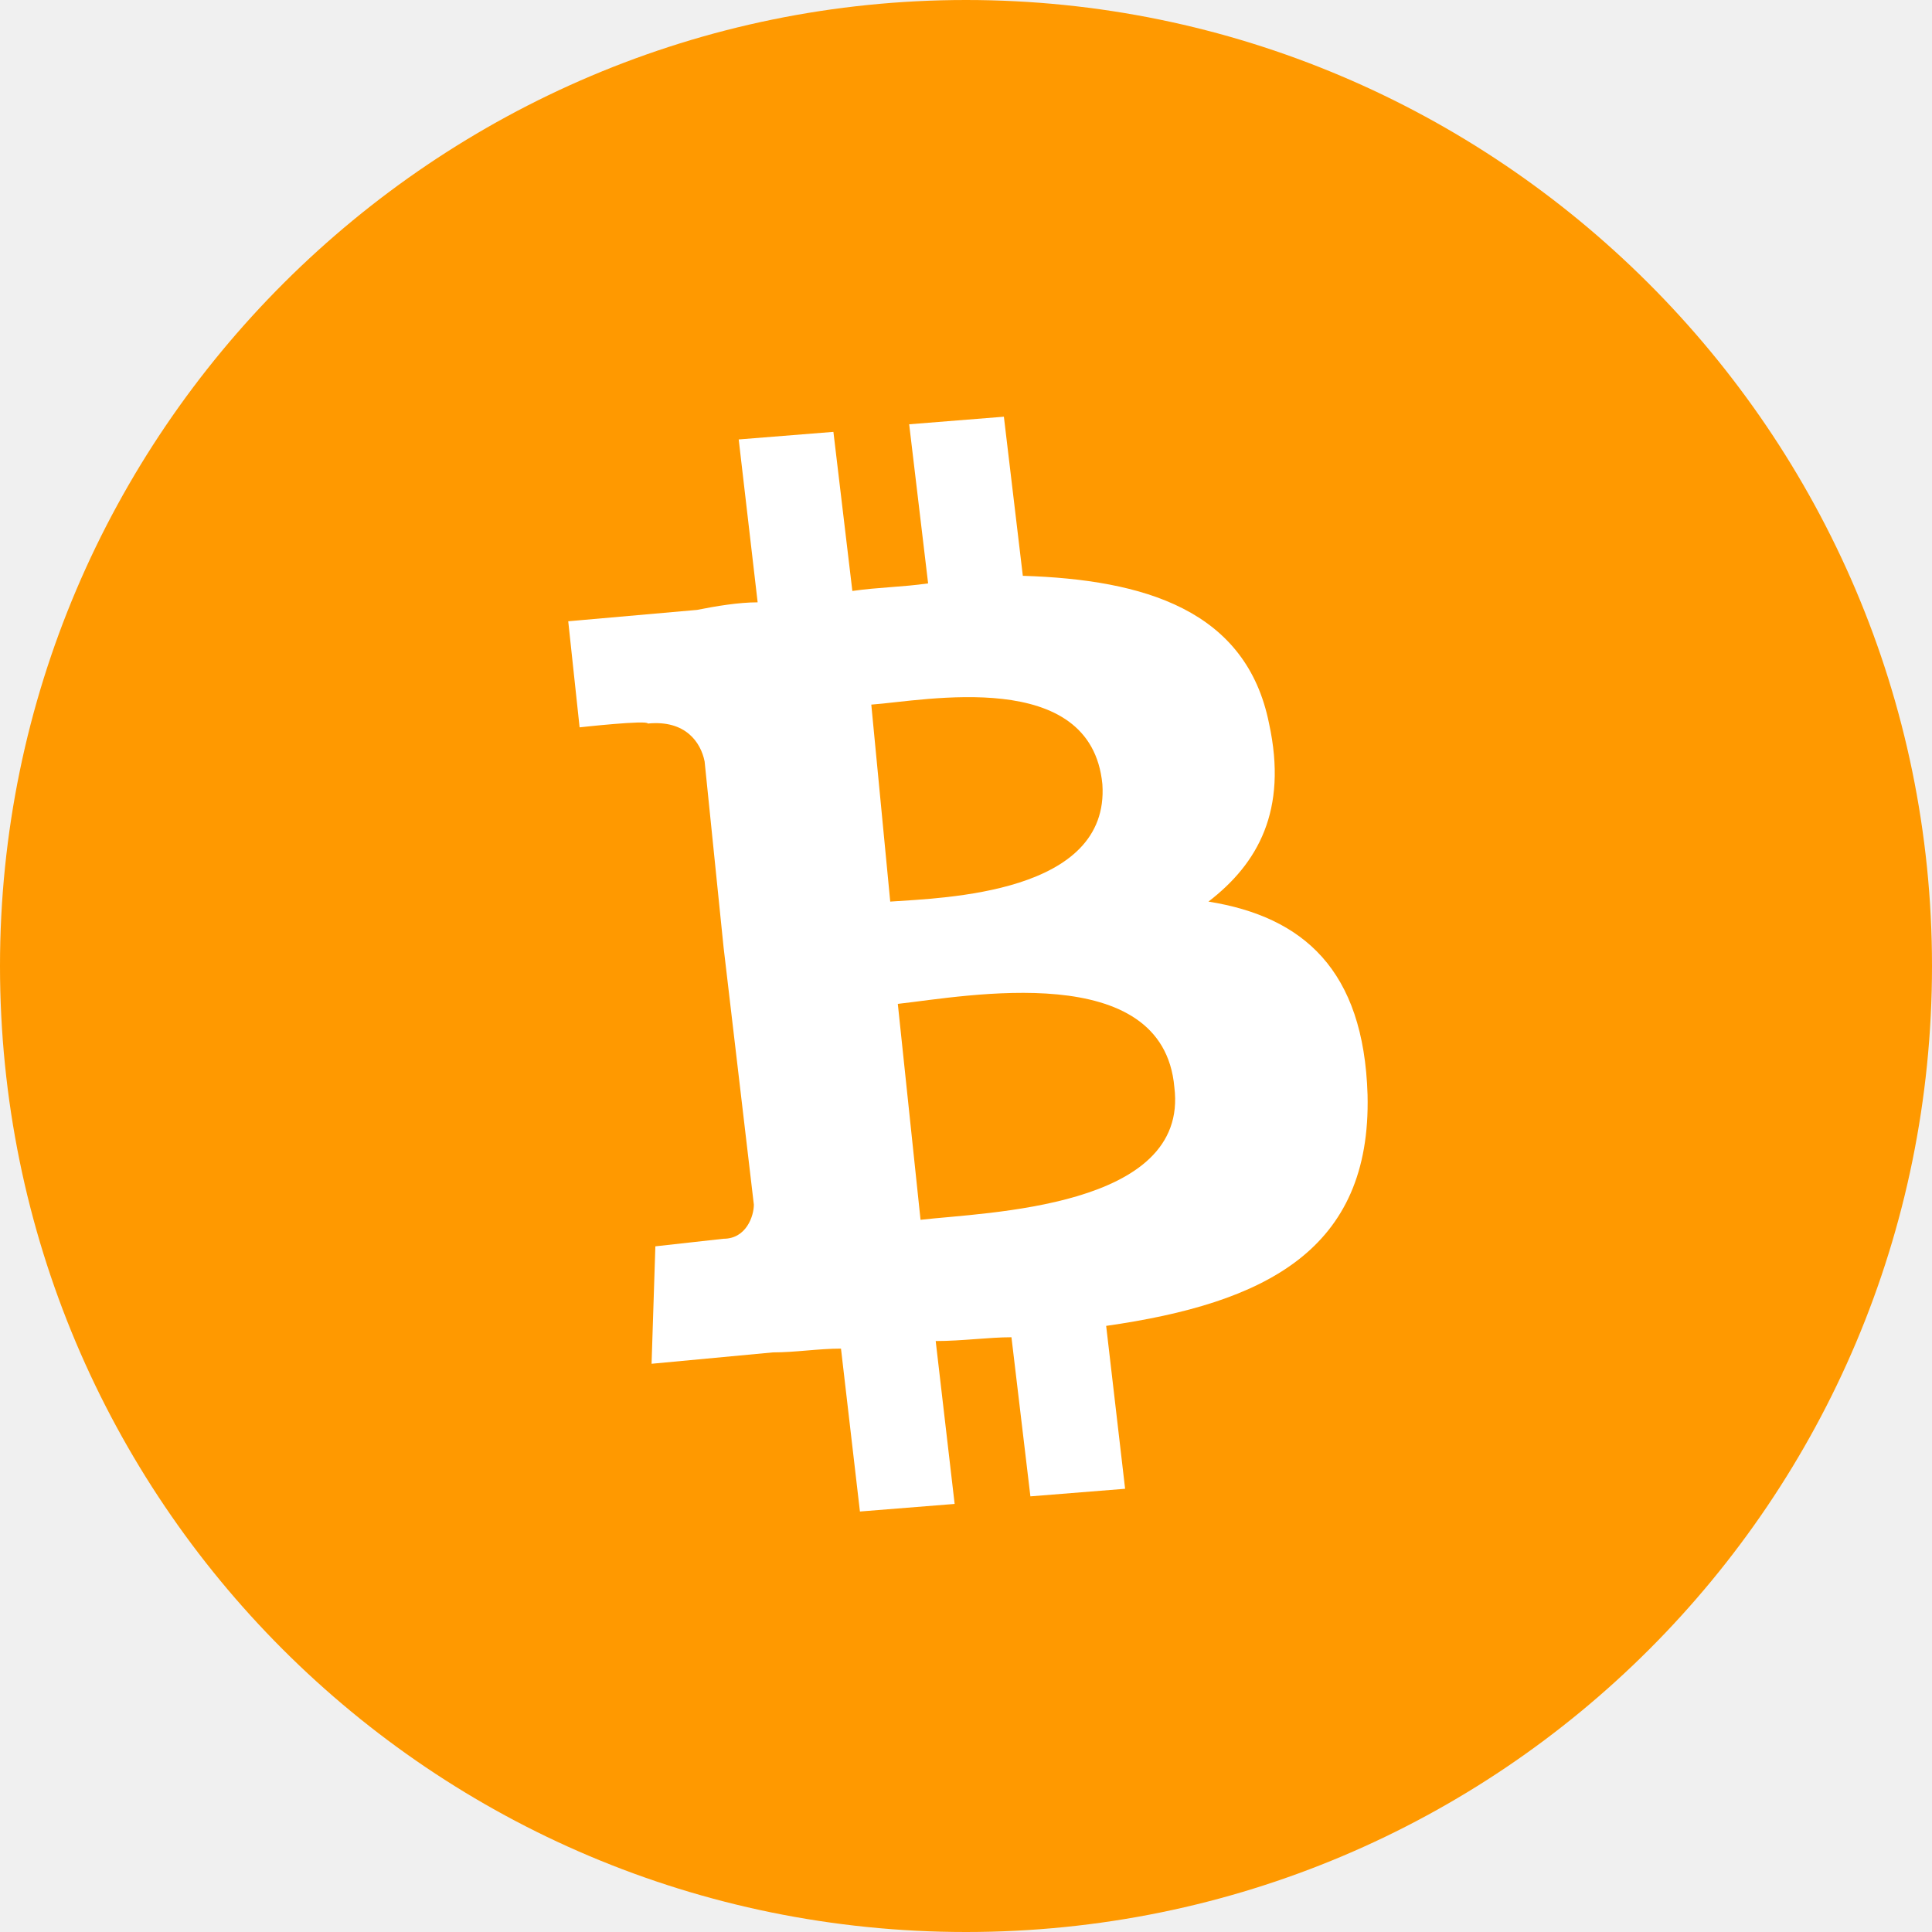
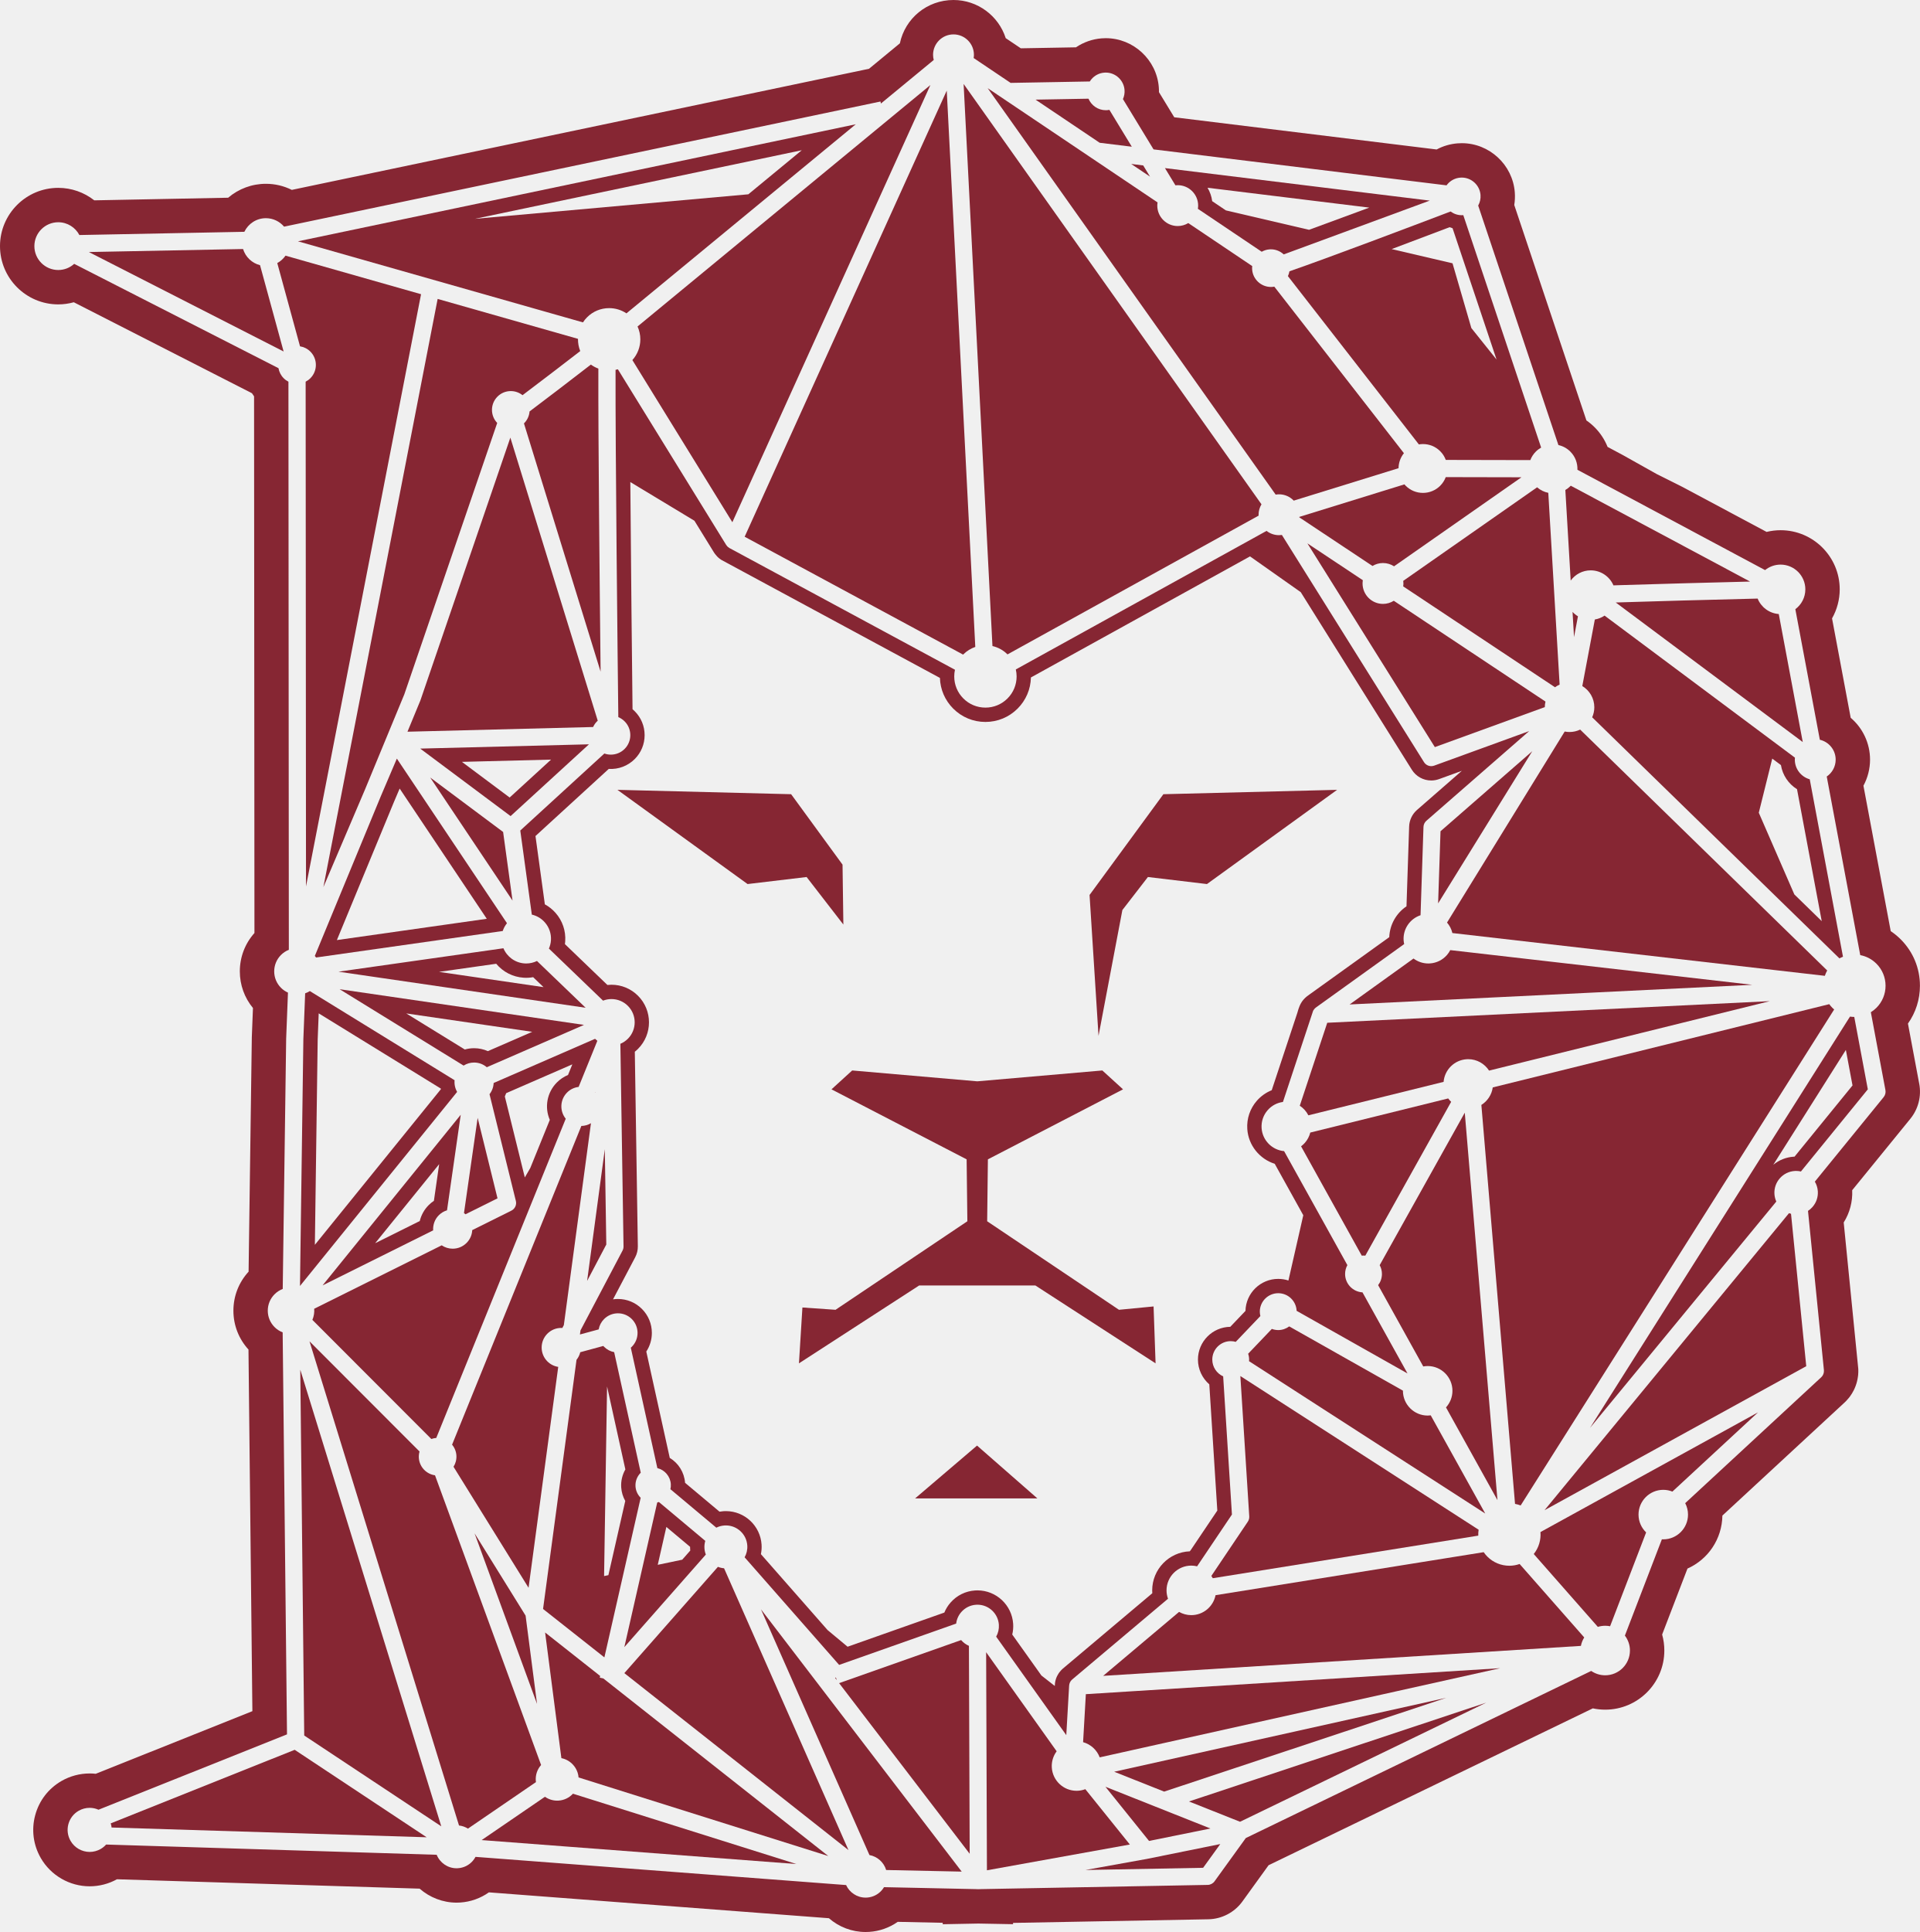
- <svg xmlns="http://www.w3.org/2000/svg" width="51px" height="51px" viewBox="0 0 51 51" version="1.1">
-   <defs />
-   <g id="Page-1" stroke="none" stroke-width="1" fill="none" fill-rule="evenodd">
-     <g id="icon-ducatuscoin" fill-rule="nonzero">
-       <path d="M25.5,51 C39.6,51 51,39.6 51,25.5 C51,11.4 39.5,0 25.5,0 C11.5,0 0,11.4 0,25.5 C0,39.6 11.4,51 25.5,51 Z" id="coin" fill="#FF9900" />
-       <path d="M33.5,19.1 C32.9,16.1 30.2,15.3 27,15.2 L26.5,11 L24,11.2 L24.5,15.4 C23.8,15.5 23.2,15.5 22.5,15.6 L22,11.4 L19.5,11.6 L20,15.9 C19.5,15.9 18.9,16 18.4,16.1 L18.4,16.1 L15,16.4 L15.3,19.2 C15.3,19.2 17.1,19 17.1,19.1 C18.1,19 18.5,19.6 18.6,20.1 L19.1,25 L19.4,25 L19.1,25 L19.9,31.8 C19.9,32.1 19.7,32.7 19.1,32.7 L17.3,32.9 L17.2,36 L20.4,35.7 C21,35.7 21.6,35.6 22.2,35.6 L22.7,39.9 L25.2,39.7 L24.7,35.4 C25.4,35.4 26.1,35.3 26.7,35.3 L27.2,39.5 L29.7,39.3 L29.2,35 C33.4,34.4 36.2,33 36.1,28.9 C36,25.6 34.4,24.2 31.9,23.8 C33.2,22.8 34,21.4 33.5,19.1 L33.5,19.1 Z M31,28.7 C31.4,31.9 26,32 24.3,32.2 L23.7,26.5 C25.5,26.3 30.7,25.3 31,28.7 L31,28.7 Z M23.5,23.8 L23,18.6 C24.4,18.5 28.8,17.6 29.1,20.7 C29.3,23.6 24.9,23.7 23.5,23.8 Z" id="BitPay-Ducatuscoin_Symbol" fill="#FFFFFF" />
-     </g>
+ <svg xmlns="http://www.w3.org/2000/svg" viewBox="0 0 945.943 951.66" height="268.58mm" width="266.966mm" xml:space="preserve" version="1.1" id="svg2">
+   <defs id="defs6">
+     <clipPath id="clipPath16" clipPathUnits="userSpaceOnUse">
+       <path id="path18" d="M 0,2500 H 4168.055 V 0 H 0 Z" />
+     </clipPath>
+   </defs>
+   <g transform="matrix(1.25,0,0,-1.25,-278.1573,984.2884)" id="g10">
+     <path d="m 786.449,229.694 c -0.396,-0.049 -0.796,-0.083 -1.206,-0.083 -5.38,0 -9.758,4.378 -9.758,9.759 0,0.022 0,0.043 0,0.065 l -44.821,25.313 c -1.212,-0.906 -2.709,-1.45 -4.335,-1.45 -0.884,0 -1.728,0.167 -2.512,0.458 l -9.338,-9.78 c 0.244,-0.724 0.381,-1.497 0.381,-2.303 0,-0.214 -0.014,-0.424 -0.032,-0.633 l 93.097,-60.035 -21.48,38.689 z" style="fill:#862633;fill-opacity:1;fill-rule:nonzero;stroke:none" id="path50" />
+     <path d="m 409.571,183.21 24.625,-67.23 -4.506,34.794 z" style="fill:#862633;fill-opacity:1;fill-rule:nonzero;stroke:none" id="path54" />
+     <path d="m 699.972,166.415 c 0.209,-0.289 0.404,-0.588 0.581,-0.899 l 104.629,16.78 c -0.026,0.778 0.02,1.556 0.14,2.327 l -93.915,60.564 3.508,-55.295 c 0.047,-0.742 -0.155,-1.489 -0.569,-2.105 z" style="fill:#862633;fill-opacity:1;fill-rule:nonzero;stroke:none" id="path58" />
+     <path d="m 799.861,348.961 -33.538,-60.084 c 0.565,-1.033 0.888,-2.217 0.888,-3.475 0,-1.655 -0.563,-3.178 -1.499,-4.401 l 17.788,-32.039 c 0.567,0.103 1.148,0.166 1.743,0.166 5.381,0 9.759,-4.378 9.759,-9.759 0,-2.52 -0.969,-4.812 -2.542,-6.545 l 20.286,-36.54 z" style="fill:#862633;fill-opacity:1;fill-rule:nonzero;stroke:none" id="path62" />
+     <path d="m 831.408,508.788 c 0,0.75 0.101,1.478 0.266,2.18 l -59.787,39.719 c -1.237,-0.775 -2.694,-1.231 -4.259,-1.231 -4.441,0 -8.053,3.613 -8.053,8.054 0,0.437 0.044,0.863 0.111,1.282 l -21.851,14.517 50.231,-80.283 z" style="fill:#862633;fill-opacity:1;fill-rule:nonzero;stroke:none" id="path66" />
+     <path d="m 467.373,201.318 c 0.124,-1.896 0.675,-3.725 1.598,-5.36 l -6.65,-29.238 -1.697,-0.356 1.173,74.715 7.214,-32.695 c -1.217,-2.126 -1.8,-4.579 -1.638,-7.066 m -2.776,53.277 c -1.498,0.29 -2.876,1.017 -3.979,2.12 -0.105,0.104 -0.199,0.217 -0.297,0.327 l -9.089,-2.472 c -0.267,-1.087 -0.761,-2.103 -1.471,-2.984 l -13.191,-98.188 24.171,-19.079 14.305,62.892 c -1.162,1.16 -1.925,2.723 -2.039,4.472 -0.136,2.098 0.679,4.039 2.069,5.412 z" style="fill:#862633;fill-opacity:1;fill-rule:nonzero;stroke:none" id="path70" />
+     <path d="m 474.91,653.715 c 0,-3.051 -1.116,-5.923 -3.134,-8.178 l 39.404,-63.894 56.593,124.905 21.467,47.378 -115.427,-95.15 c 0.711,-1.571 1.097,-3.285 1.097,-5.061" style="fill:#862633;fill-opacity:1;fill-rule:nonzero;stroke:none" id="path74" />
+     <path d="m 767.627,565.563 c 1.607,0 3.102,-0.478 4.36,-1.292 l 50.214,35.084 -29.835,0.063 c -0.467,-1.24 -1.191,-2.405 -2.187,-3.401 -1.818,-1.818 -4.235,-2.819 -6.805,-2.819 -2.571,0 -4.988,1.001 -6.806,2.819 -0.174,0.174 -0.333,0.359 -0.491,0.543 l -41.427,-12.816 c -0.01,-0.057 -0.019,-0.112 -0.025,-0.168 l 28.859,-19.173 c 1.213,0.731 2.627,1.16 4.143,1.16" style="fill:#862633;fill-opacity:1;fill-rule:nonzero;stroke:none" id="path78" />
+     <path d="m 460.91,334.571 -6.973,-51.9 7.558,14.344 z" style="fill:#862633;fill-opacity:1;fill-rule:nonzero;stroke:none" id="path82" />
+     <path d="m 451.662,343.732 -50.953,-125.597 c 0.266,-0.32 0.516,-0.654 0.727,-1.021 0.991,-1.715 1.254,-3.713 0.741,-5.627 -0.197,-0.737 -0.503,-1.425 -0.899,-2.052 l 29.578,-47.688 11.694,87.046 c -1.612,0.247 -3.101,0.988 -4.277,2.164 -3.012,3.012 -3.012,7.913 0,10.926 1.459,1.459 3.4,2.263 5.463,2.263 0.145,0 0.287,-0.014 0.43,-0.021 l 0.596,1.131 10.688,79.558 c -1.138,-0.679 -2.433,-1.055 -3.788,-1.082" style="fill:#862633;fill-opacity:1;fill-rule:nonzero;stroke:none" id="path86" />
+     <path d="m 940.557,424.447 -10.799,10.528 -14.011,32.19 5.303,21.326 3.426,-2.556 c 0.634,-3.943 2.979,-7.416 6.339,-9.497 z m -10.606,63.638 c 0,0.263 0.015,0.523 0.04,0.78 l -75.029,55.98 c -1.132,-0.769 -2.435,-1.296 -3.836,-1.535 l -4.942,-26.227 c 2.833,-1.71 4.738,-4.809 4.738,-8.352 0,-1.409 -0.307,-2.746 -0.847,-3.957 l 97.449,-95.004 c 0.454,0.25 0.923,0.467 1.405,0.656 l -13.101,69.913 c -3.386,0.953 -5.877,4.06 -5.877,7.746" style="fill:#862633;fill-opacity:1;fill-rule:nonzero;stroke:none" id="path90" />
+     <path d="m 491.422,172.814 -9.647,-2.02 3.394,14.925 9.351,-7.833 c -10e-4,-0.315 0.01,-0.63 0.029,-0.945 0.012,-0.175 0.026,-0.351 0.045,-0.525 z m -9.192,22.732 c -0.216,-0.074 -0.435,-0.137 -0.659,-0.19 l -12.963,-56.992 32.119,36.474 c -0.297,0.774 -0.488,1.602 -0.544,2.469 -0.065,1.003 0.054,1.988 0.328,2.924 z" style="fill:#862633;fill-opacity:1;fill-rule:nonzero;stroke:none" id="path94" />
+     <path d="m 759.948,292.665 c 0.24,0 0.477,-0.013 0.711,-0.036 l 17.509,31.369 16.324,29.245 c -0.427,0.409 -0.818,0.855 -1.166,1.335 l -54.359,-13.446 c -0.373,-1.479 -1.088,-2.86 -2.123,-4.039 -0.457,-0.52 -0.962,-0.981 -1.504,-1.386 l 23.916,-43.077 c 0.228,0.022 0.459,0.035 0.692,0.035" style="fill:#862633;fill-opacity:1;fill-rule:nonzero;stroke:none" id="path98" />
+     <path d="m 775.608,558.536 c 0.043,-0.337 0.073,-0.678 0.073,-1.026 0,-0.391 -0.037,-0.773 -0.092,-1.149 l 59.839,-39.753 c 0.563,0.412 1.169,0.768 1.814,1.053 l -4.463,75.565 c -1.63,0.323 -3.139,1.071 -4.409,2.176 z" style="fill:#862633;fill-opacity:1;fill-rule:nonzero;stroke:none" id="path102" />
+     <path d="m 794.979,419.752 146.797,-16.856 c 0.245,0.73 0.555,1.434 0.933,2.106 l -68.473,66.755 -28.894,28.169 c -1.268,-0.605 -2.682,-0.953 -4.178,-0.953 -0.656,0 -1.296,0.067 -1.916,0.191 l -46.382,-75.274 c 1.011,-1.169 1.746,-2.58 2.113,-4.138" style="fill:#862633;fill-opacity:1;fill-rule:nonzero;stroke:none" id="path106" />
+     <path d="m 844.469,544.568 c -0.791,0.478 -1.508,1.062 -2.132,1.736 l 0.587,-9.936 z" style="fill:#862633;fill-opacity:1;fill-rule:nonzero;stroke:none" id="path110" />
+     <path d="m 736.074,355.46 -1.245,-3.758 c 1.432,-0.935 2.603,-2.239 3.384,-3.777 l 53.303,13.185 c 0.398,4.729 4.203,8.6 9.079,8.916 0.214,0.015 0.428,0.021 0.64,0.021 3.422,0 6.458,-1.793 8.201,-4.504 l 60.056,14.855 50.596,12.515 -174.431,-8.516 z" style="fill:#862633;fill-opacity:1;fill-rule:nonzero;stroke:none" id="path114" />
+     <path d="m 918.823,540.429 v 0 l -0.042,0.222 z m 14.254,-45.414 -9.453,50.449 c -3.784,0.278 -6.971,2.717 -8.33,6.091 -18.079,-0.446 -42.62,-1.087 -55.929,-1.542 z" style="fill:#862633;fill-opacity:1;fill-rule:nonzero;stroke:none" id="path118" />
+     <path d="m 819.67,194.81 c 0.76,-0.138 1.5,-0.349 2.214,-0.625 l 123.571,195.453 c -0.246,0.21 -0.491,0.423 -0.722,0.655 -0.45,0.449 -0.847,0.934 -1.216,1.436 l -132.627,-32.807 c -0.407,-2.884 -2.089,-5.398 -4.488,-6.904 l 9.425,-111.679 z" style="fill:#862633;fill-opacity:1;fill-rule:nonzero;stroke:none" id="path122" />
+     <path d="m 849.49,562.678 c 4.018,0 7.474,-2.442 8.969,-5.918 0.883,0.029 1.827,0.06 2.858,0.094 6.277,0.207 15.042,0.462 26.051,0.758 9.001,0.242 17.992,0.471 24.947,0.645 l -70.681,37.779 c -0.055,-0.057 -0.102,-0.119 -0.159,-0.176 -0.597,-0.598 -1.264,-1.097 -1.975,-1.511 l 2.108,-35.699 c 1.777,2.436 4.643,4.028 7.882,4.028" style="fill:#862633;fill-opacity:1;fill-rule:nonzero;stroke:none" id="path126" />
+     <path d="m 793.873,697.898 c 0.386,-0.154 0.779,-0.29 1.177,-0.406 l 17.336,-51.745 -9.931,12.406 -7.422,25.524 -23.992,5.599 c 8.747,3.283 16.985,6.401 22.832,8.622 m -63.719,-19.284 51.614,-66.311 c 0.526,0.088 1.062,0.143 1.606,0.143 2.571,0 4.987,-1.001 6.805,-2.819 1.005,-1.005 1.732,-2.182 2.199,-3.434 l 33.317,-0.07 c 0.468,1.22 1.187,2.366 2.169,3.348 0.632,0.632 1.34,1.158 2.098,1.585 l -30.685,91.591 c 0,0 -0.01,-0.001 -0.012,0 -0.197,-0.016 -0.393,-0.023 -0.588,-0.023 -1.636,0 -3.161,0.548 -4.399,1.469 -15.449,-5.873 -48.665,-18.437 -63.527,-23.574 -0.114,-0.667 -0.315,-1.306 -0.597,-1.903" style="fill:#862633;fill-opacity:1;fill-rule:nonzero;stroke:none" id="path130" />
+     <path d="m 619.615,529.573 c 0.01,0 0.01,-0.01 0.013,-0.014 l 98.979,54.683 c -0.01,0.117 -0.018,0.231 -0.018,0.348 0,1.504 0.422,2.908 1.143,4.114 l -117.4,165.647 11.367,-221.504 c 2.222,-0.511 4.265,-1.623 5.916,-3.274" style="fill:#862633;fill-opacity:1;fill-rule:nonzero;stroke:none" id="path134" />
+     <path d="m 602.135,529.469 c 0.033,0.033 0.061,0.07 0.094,0.104 1.346,1.346 2.955,2.329 4.705,2.928 l -11.251,219.227 -79.655,-175.801 z" style="fill:#862633;fill-opacity:1;fill-rule:nonzero;stroke:none" id="path138" />
+     <path d="m 790.3,459.865 -0.945,-28.423 37.108,59.969 z" style="fill:#862633;fill-opacity:1;fill-rule:nonzero;stroke:none" id="path142" />
+     <path d="m 726.643,592.643 c 2.282,0 4.341,-0.958 5.808,-2.489 l 41.309,12.781 c 0.025,2.099 0.728,4.19 2.113,5.912 l -51.082,65.626 c -0.248,-0.045 -0.501,-0.079 -0.757,-0.099 -0.197,-0.016 -0.394,-0.023 -0.588,-0.023 -3.841,0 -7.086,3.001 -7.388,6.833 -0.038,0.474 -0.025,0.941 0.025,1.398 l -25.201,16.945 c -1.216,-0.738 -2.638,-1.172 -4.162,-1.172 -4.441,0 -8.054,3.613 -8.054,8.053 0,0.43 0.044,0.848 0.109,1.26 l -25.922,17.43 c 0,0 0,10e-4 0,0 l -34.413,23.138 -6.628,4.457 113.518,-160.169 c 0.429,0.071 0.866,0.117 1.315,0.117" style="fill:#862633;fill-opacity:1;fill-rule:nonzero;stroke:none" id="path146" />
+     <path d="m 785.482,407.761 c -2.174,0 -4.191,0.727 -5.823,1.949 l -25.194,-18.1 58.517,2.857 35.811,1.748 64.391,3.144 -119.041,13.669 c -0.36,-0.69 -0.795,-1.347 -1.322,-1.947 -1.719,-1.958 -4.099,-3.13 -6.7,-3.299 -0.214,-0.014 -0.428,-0.021 -0.639,-0.021" style="fill:#862633;fill-opacity:1;fill-rule:nonzero;stroke:none" id="path150" />
+     <path d="m 668.627,729.617 -8.839,14.523 c -0.274,-0.053 -0.552,-0.095 -0.834,-0.117 -0.197,-0.016 -0.394,-0.024 -0.588,-0.024 -3.03,0 -5.683,1.872 -6.819,4.542 l -20.865,-0.373 25.278,-16.996 z" style="fill:#862633;fill-opacity:1;fill-rule:nonzero;stroke:none" id="path154" />
+     <path d="m 762.23,705.618 -23.745,-8.744 -32.772,7.648 -5.406,3.635 c -0.244,1.912 -0.885,3.702 -1.836,5.286 z m -75.511,8.843 c 4.441,0 8.054,-3.613 8.054,-8.053 0,-0.43 -0.044,-0.848 -0.109,-1.26 l 25.164,-16.92 c 0.908,0.512 1.933,0.845 3.038,0.932 0.197,0.015 0.394,0.023 0.589,0.023 1.931,0 3.712,-0.76 5.044,-2.003 l 57.57,21.2 -104.381,12.81 4.128,-6.782 c 0.297,0.033 0.598,0.053 0.903,0.053" style="fill:#862633;fill-opacity:1;fill-rule:nonzero;stroke:none" id="path158" />
+     <path d="m 675.8,717.832 -2.684,4.409 -4.738,0.582 z" style="fill:#862633;fill-opacity:1;fill-rule:nonzero;stroke:none" id="path162" />
+     <path d="m 538.54,728.229 -21.063,-17.363 -107.77,-9.663 z m -84.617,-65.821 c 2.322,2.322 5.409,3.601 8.693,3.601 2.465,0 4.818,-0.72 6.82,-2.061 l 90.396,74.516 -219.88,-46.125 112.346,-31.946 c 0.462,0.713 1.001,1.39 1.625,2.015" style="fill:#862633;fill-opacity:1;fill-rule:nonzero;stroke:none" id="path166" />
+     <path d="m 607.788,160.721 c -0.306,0 -0.613,-0.01 -0.92,-0.03 -3.76,-0.244 -7.199,-1.938 -9.683,-4.768 -1.039,-1.184 -1.863,-2.514 -2.45,-3.946 l -38.137,-13.457 -7.882,6.563 -26.285,29.918 c 0.257,1.233 0.348,2.499 0.264,3.77 -0.48,7.395 -6.66,13.188 -14.067,13.188 -0.306,0 -0.614,-0.01 -0.92,-0.03 -0.535,-0.035 -1.065,-0.099 -1.588,-0.192 l -13.574,11.371 c -0.32,4.144 -2.612,7.751 -6.036,9.816 l -9.248,41.913 c 1.426,2.161 2.191,4.693 2.191,7.341 0,3.571 -1.391,6.93 -3.916,9.454 -2.525,2.527 -5.883,3.918 -9.456,3.918 -0.651,0 -1.295,-0.046 -1.928,-0.137 l 8.735,16.579 c 0.706,1.339 1.064,2.845 1.04,4.351 l -1.194,76.636 c 0.437,0.348 0.856,0.723 1.257,1.123 5.772,5.774 5.772,15.168 0,20.942 -2.798,2.797 -6.517,4.338 -10.472,4.338 -0.533,0 -1.065,-0.029 -1.593,-0.086 l -16.738,16.089 c 0.054,0.377 0.093,0.755 0.117,1.135 0.268,4.106 -1.081,8.07 -3.794,11.162 -1.216,1.385 -2.646,2.522 -4.234,3.38 l -3.694,26.923 28.888,26.449 c 3.818,-0.236 7.522,1.172 10.229,3.879 2.516,2.515 3.902,5.863 3.902,9.426 0,3.562 -1.386,6.909 -3.901,9.424 -0.278,0.278 -0.566,0.542 -0.864,0.793 -0.202,17.78 -0.625,56.377 -0.871,89.513 l 25.262,-15.243 7.734,-12.54 c 0.151,-0.243 0.302,-0.446 0.426,-0.6 0.237,-0.32 0.501,-0.632 0.807,-0.948 0.132,-0.138 0.267,-0.27 0.383,-0.374 0.397,-0.361 0.82,-0.683 1.259,-0.96 l 86.155,-46.515 c 0.147,-4.57 1.996,-8.846 5.245,-12.096 3.389,-3.388 7.894,-5.253 12.685,-5.253 4.791,0 9.296,1.865 12.686,5.255 3.29,3.291 5.146,7.635 5.249,12.273 l 86.36,47.711 19.998,-14.098 43.775,-69.965 c 1.661,-2.657 4.525,-4.244 7.658,-4.244 1.051,0 2.088,0.183 3.087,0.545 l 8.97,3.262 -17.68,-15.423 c -1.882,-1.641 -3.007,-4.014 -3.09,-6.507 l -1.045,-31.461 c -4.028,-2.711 -6.597,-7.213 -6.792,-12.155 l -31.159,-22.385 -0.268,-0.188 c -0.633,-0.442 -1.592,-1.11 -2.459,-2.144 -1.325,-1.584 -1.851,-3.406 -2.199,-4.613 -0.06,-0.209 -0.118,-0.415 -0.181,-0.605 l -10.059,-30.378 c -2.229,-0.892 -4.234,-2.3 -5.838,-4.127 -2.714,-3.092 -4.063,-7.056 -3.795,-11.162 0.416,-6.41 4.862,-11.84 10.816,-13.707 l 11.257,-20.276 -5.858,-25.718 c -1.266,0.414 -2.617,0.64 -4.022,0.64 -7.019,0 -12.747,-5.632 -12.905,-12.615 l -5.993,-6.275 c -7.042,-0.088 -12.742,-5.845 -12.742,-12.908 0,-3.797 1.682,-7.345 4.476,-9.762 l 3.156,-49.74 -10.523,-15.647 -0.339,-0.411 c -8.216,-0.316 -14.804,-7.096 -14.804,-15.389 0,-0.377 0.014,-0.753 0.043,-1.129 l -35.221,-29.67 v 0 c -0.154,-0.131 -0.299,-0.267 -0.44,-0.41 -0.109,-0.104 -0.214,-0.21 -0.315,-0.318 -0.23,-0.244 -0.443,-0.501 -0.657,-0.786 -0.097,-0.128 -0.192,-0.259 -0.285,-0.399 -0.186,-0.279 -0.351,-0.565 -0.519,-0.895 l -0.222,-0.452 c -0.366,-0.83 -0.604,-1.704 -0.708,-2.603 l -0.063,-1.01 -5.28,4.13 -11.492,16.14 c 0.329,1.369 0.452,2.787 0.359,4.214 -0.481,7.396 -6.66,13.188 -14.068,13.188 m 8.435,-13.554 c 0.107,-1.656 -0.268,-3.269 -1.063,-4.682 l 27.636,-38.81 1.123,19.535 c 0,0.014 0.01,0.027 0.01,0.041 0.027,0.39 0.12,0.773 0.279,1.131 0.021,0.047 0.047,0.091 0.071,0.137 0.062,0.125 0.128,0.247 0.205,0.363 0.037,0.055 0.077,0.106 0.117,0.158 0.074,0.1 0.152,0.196 0.239,0.288 0.05,0.053 0.102,0.103 0.155,0.153 0.044,0.041 0.081,0.087 0.127,0.125 l 37.771,31.82 c -0.372,1.032 -0.585,2.139 -0.585,3.297 0,5.381 4.377,9.759 9.758,9.759 0.79,0 1.554,-0.105 2.29,-0.283 l 13.728,20.414 -3.454,54.441 c -2.525,1.139 -4.289,3.674 -4.289,6.619 0,4.005 3.259,7.262 7.263,7.262 0.688,0 1.351,-0.102 1.982,-0.281 l 9.707,10.166 c -0.138,0.559 -0.219,1.14 -0.219,1.741 0,4.005 3.258,7.263 7.262,7.263 3.897,0 7.078,-3.086 7.247,-6.941 l 43.705,-24.681 -7.511,13.527 -10.232,18.43 c -3.816,0.213 -6.857,3.375 -6.857,7.243 0,1.265 0.327,2.454 0.898,3.491 l -24.94,44.921 c -4.733,0.42 -8.556,4.256 -8.87,9.083 -0.169,2.601 0.685,5.113 2.405,7.071 1.565,1.783 3.68,2.905 6.008,3.221 l 4.195,12.667 7.575,22.876 c 0,0.001 0,0.001 0,0.001 l 0.178,0.535 0.049,-0.016 c 0.153,0.286 0.343,0.549 0.567,0.778 0.086,0.088 0.183,0.167 0.28,0.247 0.036,0.03 0.07,0.064 0.109,0.093 0.02,0.015 0.036,0.034 0.057,0.048 l 34.778,24.986 c -0.107,0.483 -0.19,0.975 -0.223,1.483 -0.294,4.52 2.559,8.521 6.671,9.885 l 1.156,34.79 c 0.031,0.935 0.453,1.825 1.159,2.44 l 40.504,35.334 -37.435,-13.613 c -0.374,-0.136 -0.764,-0.205 -1.158,-0.205 -1.174,0 -2.248,0.595 -2.871,1.592 l -56.008,89.514 c -0.369,-0.051 -0.743,-0.088 -1.126,-0.088 -1.852,0 -3.555,0.635 -4.917,1.689 l -98.828,-54.6 c 0.203,-0.891 0.318,-1.809 0.318,-2.746 0,-3.283 -1.279,-6.371 -3.601,-8.693 -2.322,-2.322 -5.409,-3.601 -8.693,-3.601 -3.283,0 -6.371,1.279 -8.693,3.601 -2.322,2.322 -3.601,5.41 -3.601,8.693 0,0.896 0.104,1.774 0.289,2.629 l -88.887,47.957 c -0.012,0.01 -0.022,0.017 -0.035,0.024 -0.011,0.01 -0.021,0.015 -0.032,0.021 -0.217,0.124 -0.411,0.272 -0.59,0.434 -0.054,0.049 -0.103,0.101 -0.153,0.152 -0.136,0.141 -0.257,0.29 -0.365,0.449 -0.03,0.044 -0.072,0.077 -0.099,0.122 l -42.703,69.244 c -0.303,-0.087 -0.608,-0.165 -0.918,-0.229 -0.082,-32.147 0.841,-115.025 1.092,-136.846 0.917,-0.381 1.759,-0.942 2.482,-1.665 2.995,-2.995 2.995,-7.87 0,-10.866 -1.451,-1.451 -3.381,-2.25 -5.433,-2.25 -0.882,0 -1.738,0.156 -2.546,0.44 l -33.142,-30.345 4.545,-33.132 c 1.981,-0.454 3.768,-1.504 5.134,-3.06 1.72,-1.959 2.574,-4.47 2.405,-7.071 -0.076,-1.156 -0.361,-2.25 -0.802,-3.259 l 21.34,-20.513 c 1.042,0.403 2.158,0.621 3.309,0.621 2.448,0 4.748,-0.953 6.479,-2.683 3.573,-3.573 3.573,-9.386 0,-12.958 -0.862,-0.863 -1.866,-1.532 -2.959,-1.986 l 1.244,-79.854 c 0.01,-0.566 -0.126,-1.131 -0.39,-1.633 l -16.576,-31.461 -0.216,-1.606 7.383,2.008 c 0.277,1.536 1.007,2.951 2.134,4.078 1.459,1.459 3.4,2.263 5.463,2.263 2.064,0 4.004,-0.804 5.464,-2.263 1.459,-1.459 2.262,-3.399 2.262,-5.463 0,-2.064 -0.803,-4.004 -2.262,-5.463 -0.128,-0.128 -0.264,-0.244 -0.398,-0.361 l 10.469,-47.451 c 2.891,-0.708 5.106,-3.224 5.307,-6.314 0.044,-0.682 -0.012,-1.355 -0.159,-2.003 l 18.091,-15.155 c 0.992,0.494 2.08,0.79 3.219,0.865 0.185,0.012 0.37,0.017 0.554,0.017 4.441,0 8.146,-3.473 8.434,-7.908 0.109,-1.68 -0.288,-3.276 -1.052,-4.648 l 37.252,-42.402 46.127,16.278 c 0.2,1.682 0.897,3.264 2.039,4.565 1.49,1.697 3.552,2.713 5.807,2.859 0.185,0.013 0.37,0.019 0.553,0.019 4.441,0 8.146,-3.474 8.435,-7.909" style="fill:#862633;fill-opacity:1;fill-rule:nonzero;stroke:none" id="path170" />
+     <path d="m 604.425,138.865 c -1.188,0.518 -2.238,1.3 -3.072,2.277 l -48.096,-16.973 51.466,-67.24 -0.09,24.761 z" style="fill:#862633;fill-opacity:1;fill-rule:nonzero;stroke:none" id="path174" />
+     <path d="m 650.302,82.384 c -0.898,-0.34 -1.851,-0.549 -2.837,-0.614 -0.214,-0.013 -0.427,-0.02 -0.639,-0.02 -5.124,0 -9.399,4.008 -9.732,9.125 -0.155,2.399 0.578,4.651 1.911,6.444 l -27.795,39.033 0.312,-85.932 56.328,10.156 z" style="fill:#862633;fill-opacity:1;fill-rule:nonzero;stroke:none" id="path178" />
+     <path d="m 675.414,61.984 24.209,4.901 -41.396,16.45 z" style="fill:#862633;fill-opacity:1;fill-rule:nonzero;stroke:none" id="path182" />
+     <path d="m 456.998,356.884 c 0.022,-0.023 0.042,-0.048 0.064,-0.071 l 0.047,0.344 z" style="fill:#862633;fill-opacity:1;fill-rule:nonzero;stroke:none" id="path186" />
+     <path d="m 442.689,77.882 c -0.186,-0.012 -0.37,-0.018 -0.554,-0.018 -1.784,0 -3.445,0.568 -4.818,1.527 l -24.956,-17.069 35.284,-2.682 88.786,-6.753 -88.075,27.711 c -1.479,-1.608 -3.48,-2.573 -5.667,-2.716" style="fill:#862633;fill-opacity:1;fill-rule:nonzero;stroke:none" id="path190" />
+     <path d="m 505.494,170.001 -36.887,-41.89 88.339,-69.726 -49.031,111.048 c -0.847,0.07 -1.66,0.263 -2.421,0.568" style="fill:#862633;fill-opacity:1;fill-rule:nonzero;stroke:none" id="path194" />
+     <path d="m 661.681,89.252 19.693,-7.826 111.238,36.973 z" style="fill:#862633;fill-opacity:1;fill-rule:nonzero;stroke:none" id="path198" />
+     <path d="m 565.217,56.425 c 3.126,-0.567 5.676,-2.868 6.585,-5.895 l 29.772,-0.632 -79.109,103.353 z" style="fill:#862633;fill-opacity:1;fill-rule:nonzero;stroke:none" id="path202" />
+     <path d="m 551.709,126.191 0.644,-0.841 -0.379,1.073 z" style="fill:#862633;fill-opacity:1;fill-rule:nonzero;stroke:none" id="path206" />
+     <path d="m 929.841,331.642 c -0.099,0 -0.197,-0.01 -0.297,-0.016 -3.003,-0.195 -5.804,-1.308 -8.084,-3.183 l 28.607,45.249 2.622,-13.993 z m 21.852,55.186 -102.451,-162.047 73.41,89.168 c -0.407,0.906 -0.668,1.894 -0.736,2.937 -0.149,2.284 0.601,4.489 2.111,6.209 1.51,1.72 3.599,2.749 5.883,2.897 0.188,0.013 0.375,0.019 0.561,0.019 v 0 c 0.648,0 1.278,-0.081 1.887,-0.22 l 26.363,32.373 -5.346,28.531 c -0.569,0 -1.128,0.055 -1.682,0.133" style="fill:#862633;fill-opacity:1;fill-rule:nonzero;stroke:none" id="path210" />
+     <path d="m 674.183,54.833 -23.808,-4.292 46.358,0.859 6.762,9.357 -29.31,-5.935 v 0.011 z" style="fill:#862633;fill-opacity:1;fill-rule:nonzero;stroke:none" id="path214" />
+     <path d="m 829.692,183.701 c 0.24,-3.039 -0.638,-6.148 -2.642,-8.652 l 25.258,-28.712 c 0.918,0.287 1.893,0.442 2.905,0.442 0.659,0 1.303,-0.068 1.926,-0.193 l 14.205,36.979 c -1.846,1.777 -3.001,4.265 -3.001,7.024 0,5.381 4.378,9.758 9.759,9.758 1.27,0 2.481,-0.251 3.595,-0.695 l 33.741,31.218 -22.51,-12.382 z" style="fill:#862633;fill-opacity:1;fill-rule:nonzero;stroke:none" id="path218" />
+     <path d="m 964.967,355.105 -27.127,-33.311 c 0.667,-1.124 1.086,-2.413 1.176,-3.796 0.149,-2.284 -0.601,-4.489 -2.111,-6.208 -0.522,-0.595 -1.117,-1.101 -1.762,-1.523 l 6.273,-62.757 c 0,-0.016 0,-0.032 0,-0.049 0,-0.038 0.001,-0.076 0,-0.114 0.01,-0.153 0.01,-0.305 -0.01,-0.454 0,-0.05 -0.011,-0.099 -0.018,-0.148 -0.018,-0.141 -0.044,-0.28 -0.079,-0.416 -0.013,-0.05 -0.025,-0.099 -0.04,-0.148 -0.044,-0.143 -0.098,-0.282 -0.161,-0.418 -0.016,-0.036 -0.029,-0.074 -0.047,-0.11 -0.086,-0.171 -0.185,-0.335 -0.299,-0.489 -0.011,-0.016 -0.026,-0.03 -0.037,-0.045 -0.104,-0.136 -0.22,-0.264 -0.344,-0.383 -0.016,-0.015 -0.028,-0.034 -0.044,-0.049 l -53.598,-49.591 c 0.707,-1.349 1.112,-2.881 1.112,-4.507 0,-5.38 -4.377,-9.758 -9.758,-9.758 -0.183,0 -0.361,0.018 -0.541,0.027 l -14.58,-37.955 c 1.243,-1.637 1.99,-3.672 1.99,-5.881 0,-5.381 -4.378,-9.759 -9.758,-9.759 -2.043,0 -3.94,0.634 -5.509,1.712 l -136.143,-65.856 -12.329,-17.058 c -0.621,-0.858 -1.624,-1.383 -2.683,-1.402 l -89.907,-1.667 v -0.021 l -0.505,0.011 -0.489,-0.01 v 0.02 l -36.681,0.779 c -0.262,-0.436 -0.56,-0.854 -0.902,-1.244 -1.49,-1.697 -3.553,-2.713 -5.806,-2.86 -0.186,-0.011 -0.371,-0.017 -0.555,-0.017 -3.388,0 -6.342,2.024 -7.683,4.952 l -146.064,11.109 c -0.306,-0.572 -0.67,-1.116 -1.109,-1.615 -1.49,-1.698 -3.552,-2.714 -5.806,-2.86 -0.186,-0.012 -0.371,-0.018 -0.554,-0.018 -3.525,0 -6.579,2.192 -7.836,5.312 l -130.292,4.038 c -0.609,-0.683 -1.324,-1.276 -2.14,-1.747 -1.32,-0.762 -2.82,-1.165 -4.339,-1.165 -3.096,0 -5.981,1.665 -7.528,4.344 -1.16,2.01 -1.468,4.351 -0.868,6.592 0.601,2.241 2.039,4.115 4.048,5.275 1.32,0.762 2.82,1.165 4.339,1.165 1.22,0 2.403,-0.267 3.489,-0.745 l 74.295,29.697 -1.711,158.412 c -1.178,0.455 -2.263,1.147 -3.183,2.067 -1.73,1.731 -2.683,4.032 -2.683,6.479 0,2.448 0.953,4.749 2.683,6.479 0.927,0.927 2.02,1.622 3.209,2.077 l 1.354,98.614 0.709,18.17 c -1.006,0.451 -1.935,1.078 -2.738,1.882 -1.731,1.73 -2.684,4.031 -2.684,6.479 0,2.447 0.953,4.748 2.684,6.479 0.894,0.894 1.943,1.576 3.084,2.031 l -0.16,223.869 c -0.679,0.35 -1.31,0.802 -1.866,1.358 -1.12,1.12 -1.801,2.511 -2.055,3.964 l -80.521,41.111 c -1.669,-1.502 -3.867,-2.425 -6.283,-2.425 -5.189,0 -9.41,4.222 -9.41,9.411 0,5.189 4.221,9.411 9.41,9.411 3.61,0 6.747,-2.046 8.324,-5.036 l 65.028,1.271 c 1.517,3.166 4.744,5.364 8.484,5.364 2.873,0 5.445,-1.298 7.173,-3.333 l 235.076,49.311 0.167,-0.794 20.82,17.163 c -0.169,0.649 -0.268,1.326 -0.268,2.027 0,4.441 3.612,8.054 8.053,8.054 4.441,0 8.054,-3.613 8.054,-8.054 0,-0.429 -0.044,-0.848 -0.109,-1.26 l 14.569,-9.796 31.213,0.557 c 0.196,0.313 0.408,0.618 0.652,0.904 1.286,1.507 3.082,2.422 5.057,2.578 0.197,0.016 0.393,0.023 0.588,0.023 3.841,0 7.086,-3.001 7.388,-6.832 0.1,-1.261 -0.121,-2.497 -0.626,-3.618 l 12.062,-19.816 115.488,-14.172 c 0.113,0.155 0.228,0.311 0.355,0.459 1.286,1.506 3.081,2.422 5.056,2.578 0.197,0.015 0.393,0.023 0.588,0.023 3.841,0 7.086,-3.001 7.388,-6.832 0.12,-1.514 -0.228,-2.958 -0.919,-4.193 l 31.619,-94.377 c 1.766,-0.392 3.39,-1.27 4.701,-2.581 1.967,-1.967 2.892,-4.58 2.797,-7.162 l 73.957,-39.531 c 1.675,1.352 3.8,2.166 6.115,2.166 5.381,0 9.759,-4.378 9.759,-9.758 0,-3.2 -1.555,-6.036 -3.942,-7.817 l 9.655,-51.444 c 3.569,-0.824 6.241,-4.023 6.241,-7.84 0,-2.761 -1.398,-5.201 -3.522,-6.652 l 13.207,-70.374 c 2.401,-0.455 4.611,-1.614 6.377,-3.379 2.322,-2.323 3.6,-5.409 3.6,-8.694 0,-3.283 -1.278,-6.371 -3.6,-8.693 -0.672,-0.671 -1.414,-1.245 -2.2,-1.736 l 5.751,-30.689 c 0.184,-0.981 -0.072,-1.988 -0.703,-2.763 m -707.07,-274.433 c 0.083,0 0.165,-0.012 0.248,-0.014 -0.171,0 -0.341,0.001 -0.511,0 0.088,0 0.175,0.017 0.263,0.017 m 721.091,279.692 -4.444,23.714 c 3.07,4.331 4.725,9.493 4.725,14.908 0,6.905 -2.688,13.394 -7.57,18.275 -1.215,1.215 -2.533,2.297 -3.942,3.237 l -10.756,57.313 c 1.696,3.139 2.606,6.679 2.606,10.274 0,6.411 -2.848,12.431 -7.627,16.482 l -7.352,39.175 c 1.967,3.484 3.024,7.435 3.024,11.443 0,12.853 -10.456,23.309 -23.307,23.309 -1.847,0 -3.709,-0.229 -5.519,-0.671 l -32.899,17.584 -0.092,0.05 -0.093,0.046 -10.213,5.117 -13.312,7.459 -0.068,0.039 -0.07,0.036 -5.923,3.167 c -1.157,2.888 -2.884,5.515 -5.099,7.731 -1.002,1.002 -2.087,1.904 -3.243,2.7 l -28.441,84.893 c 0.273,1.66 0.343,3.348 0.209,5.044 -0.855,10.83 -10.024,19.316 -20.875,19.316 -0.56,0 -1.128,-0.023 -1.687,-0.067 -2.909,-0.23 -5.707,-1.053 -8.242,-2.413 l -103.416,12.69 -6.029,9.903 c 0.01,0.651 -0.011,1.3 -0.062,1.948 -0.856,10.831 -10.03,19.316 -20.885,19.316 -0.555,0 -1.115,-0.022 -1.668,-0.066 -3.624,-0.286 -7.113,-1.519 -10.097,-3.535 l -21.735,-0.387 -5.953,4.003 c -2.81,8.791 -11.069,15.032 -20.582,15.032 -10.426,0 -19.068,-7.24 -21.134,-17.074 l -12.167,-10.031 -227.501,-47.722 c -3.156,1.578 -6.63,2.399 -10.219,2.399 -5.492,0 -10.737,-1.964 -14.866,-5.486 l -52.774,-1.031 c -4.016,3.159 -9.016,4.918 -14.196,4.918 -12.66,0 -22.96,-10.3 -22.96,-22.961 0,-12.66 10.3,-22.96 22.96,-22.96 2.066,0 4.135,0.286 6.129,0.84 l 70.22,-35.852 c 0.263,-0.417 0.539,-0.825 0.831,-1.224 l 0.15,-211.481 c -3.727,-4.169 -5.763,-9.488 -5.763,-15.121 0,-5.33 1.823,-10.379 5.175,-14.435 l -0.452,-11.566 v -0.1 l -0.001,-0.1 -1.267,-92.134 c -3.867,-4.204 -5.984,-9.622 -5.984,-15.365 0,-5.722 2.102,-11.121 5.939,-15.315 l 1.539,-142.506 -61.728,-24.674 c -0.788,0.085 -1.583,0.128 -2.38,0.129 -3.919,0 -7.771,-1.029 -11.142,-2.975 -5.143,-2.97 -8.822,-7.765 -10.359,-13.502 -1.538,-5.737 -0.749,-11.73 2.221,-16.874 3.962,-6.858 11.343,-11.119 19.262,-11.119 3.753,0 7.46,0.958 10.748,2.773 l 119.301,-3.698 c 3.981,-3.501 9.19,-5.513 14.558,-5.513 0.475,0 0.957,0.016 1.431,0.047 4.104,0.266 8.006,1.663 11.306,4.006 l 134.025,-10.193 c 3.981,-3.484 9.084,-5.428 14.454,-5.428 0.482,0 0.968,0.016 1.444,0.047 4.056,0.264 7.937,1.645 11.222,3.956 l 17.729,-0.377 v -0.566 l 8.055,0.154 5.978,0.115 5.857,-0.108 7.832,-0.145 0.014,0.507 76.967,1.428 c 5.298,0.098 10.311,2.721 13.413,7.013 l 10.325,14.286 127.794,61.817 c 1.595,-0.342 3.227,-0.515 4.88,-0.515 12.852,0 23.308,10.456 23.308,23.308 0,2.157 -0.29,4.265 -0.865,6.301 l 9.984,25.989 c 8.173,3.636 13.618,11.675 13.766,20.889 l 48.16,44.558 0.123,0.114 0.118,0.119 0.384,0.386 0.058,0.06 0.057,0.06 c 0.303,0.317 0.6,0.655 0.882,1.002 l 0.038,0.046 0.037,0.047 0.251,0.318 0.076,0.096 0.073,0.099 c 0.566,0.764 1.076,1.596 1.517,2.472 0.134,0.267 0.248,0.515 0.357,0.767 0.27,0.614 0.498,1.226 0.697,1.871 0.087,0.288 0.155,0.536 0.211,0.754 0.168,0.651 0.299,1.337 0.394,2.065 l 0.01,0.067 0.01,0.066 0.042,0.371 0.012,0.109 0.01,0.109 c 0.055,0.659 0.071,1.318 0.047,2.012 l -0.01,0.256 -0.025,0.255 -5.715,57.424 c 2.382,3.786 3.55,8.181 3.347,12.712 l 22.912,28.134 c 3.153,3.873 4.433,8.908 3.514,13.815" style="fill:#862633;fill-opacity:1;fill-rule:nonzero;stroke:none" id="path222" />
+     <path d="m 927.651,309.36 -96.363,-117.048 64.003,35.208 39.161,21.543 -6.003,60.061 c -0.271,0.066 -0.537,0.145 -0.798,0.236" style="fill:#862633;fill-opacity:1;fill-rule:nonzero;stroke:none" id="path226" />
+     <path d="m 711.281,69.542 97.029,46.936 -117.152,-38.939 z" style="fill:#862633;fill-opacity:1;fill-rule:nonzero;stroke:none" id="path230" />
+     <path d="m 821.484,171.119 c -1.282,-0.445 -2.638,-0.689 -4.034,-0.689 -3.284,0 -6.371,1.278 -8.693,3.601 -0.545,0.545 -1.02,1.132 -1.441,1.746 l -105.684,-16.949 c -0.885,-4.476 -4.838,-7.863 -9.57,-7.863 -1.749,0 -3.388,0.469 -4.809,1.278 l -29.919,-25.204 188.297,11.807 c 0.229,1.204 0.684,2.327 1.312,3.332 l -8.981,10.209 z" style="fill:#862633;fill-opacity:1;fill-rule:nonzero;stroke:none" id="path234" />
+     <path d="m 650.51,119.823 -1.087,-18.914 c 3.006,-0.832 5.454,-3.071 6.547,-5.986 l 157.86,35.14 -145.466,-9.12 z" style="fill:#862633;fill-opacity:1;fill-rule:nonzero;stroke:none" id="path238" />
+     <path d="m 458.925,126.335 0.125,0.55 0.027,0.117 -21.694,17.124 6.409,-49.51 c 3.635,-0.725 6.464,-3.801 6.773,-7.611 l 98.418,-30.965 -88.656,69.976 z" style="fill:#862633;fill-opacity:1;fill-rule:nonzero;stroke:none" id="path242" />
+     <path d="m 347.739,377.788 0.404,10.316 48.117,-29.628 c 0.015,-0.081 0.031,-0.161 0.048,-0.241 l -49.678,-61.343 z m -4.937,18.213 -0.707,-18.067 -1.333,-97.26 61.935,76.48 c -0.811,1.411 -1.147,3.024 -0.995,4.601 l -57.058,35.133 c -0.58,-0.366 -1.197,-0.662 -1.842,-0.887" style="fill:#862633;fill-opacity:1;fill-rule:nonzero;stroke:none" id="path246" />
+     <path d="m 409.388,374.373 c -1.246,0 -2.477,-0.173 -3.66,-0.511 l -23.085,14.215 49.656,-7.247 -17.481,-7.613 c -1.698,0.756 -3.547,1.156 -5.43,1.156 m -53.002,23.242 48.869,-30.091 c 1.225,0.78 2.645,1.203 4.133,1.203 1.858,0 3.612,-0.656 5.009,-1.851 l 38.306,16.682 z" style="fill:#862633;fill-opacity:1;fill-rule:nonzero;stroke:none" id="path250" />
+     <path d="m 406.002,308.933 12.619,6.277 -7.832,31.719 -5.386,-37.526 c 0.206,-0.146 0.406,-0.303 0.599,-0.47" style="fill:#862633;fill-opacity:1;fill-rule:nonzero;stroke:none" id="path254" />
+     <path d="m 391.497,312.55 c -1.745,-1.745 -2.952,-3.924 -3.525,-6.281 l -17.584,-8.747 25.234,31.161 -2.074,-14.454 c -0.735,-0.489 -1.423,-1.052 -2.051,-1.679 m 7.219,-2.057 5.404,37.653 -54.45,-67.236 43.584,21.681 c -0.139,2.143 0.601,4.333 2.235,5.967 0.916,0.915 2.021,1.572 3.227,1.935" style="fill:#862633;fill-opacity:1;fill-rule:nonzero;stroke:none" id="path258" />
+     <path d="m 423.855,633.321 c 1.702,0 3.314,-0.572 4.624,-1.62 7.773,5.884 16.428,12.48 22.748,17.385 -0.624,1.54 -0.915,3.182 -0.89,4.82 l -55.314,15.73 -45.037,-231.788 16.408,38.485 15.492,37.49 36.612,106.939 c -2.783,2.904 -2.751,7.527 0.106,10.384 1.403,1.403 3.268,2.175 5.251,2.175" style="fill:#862633;fill-opacity:1;fill-rule:nonzero;stroke:none" id="path262" />
+     <path d="m 446.407,363.817 c -1.613,-0.662 -3.085,-1.642 -4.355,-2.911 -3.979,-3.979 -4.968,-9.851 -2.821,-14.776 l -7.695,-18.968 -2.154,-3.717 -7.878,31.903 c 0.199,0.426 0.375,0.863 0.528,1.307 l 26.076,11.356 z m -29.31,-3.152 c -0.069,-1.624 -0.635,-3.156 -1.629,-4.422 l 10.382,-42.043 c 0.383,-1.552 -0.349,-3.133 -1.78,-3.845 l -15.412,-7.667 c -0.098,-1.91 -0.88,-3.694 -2.243,-5.056 -1.459,-1.46 -3.399,-2.263 -5.463,-2.263 -1.568,0 -3.064,0.467 -4.333,1.33 l -50.256,-25.001 c 0.121,-1.484 -0.119,-2.989 -0.715,-4.379 l 46.887,-46.939 c 0.626,0.223 1.277,0.359 1.94,0.408 l 51.033,125.795 c -2.463,3.031 -2.285,7.509 0.536,10.331 1.241,1.241 2.832,2.002 4.549,2.204 l 7.374,18.177 c -0.312,0.239 -0.616,0.493 -0.9,0.775 z" style="fill:#862633;fill-opacity:1;fill-rule:nonzero;stroke:none" id="path266" />
+     <path d="m 395.558,404.449 22.552,3.202 c 2.656,-3.203 6.523,-5.224 10.814,-5.502 1.273,-0.087 2.524,-0.011 3.746,0.211 l 4.081,-3.923 z m 34.382,3.312 c -0.211,0 -0.424,0.01 -0.639,0.021 -3.813,0.248 -6.968,2.67 -8.357,5.973 l -65.01,-9.229 97.419,-14.218 -19.177,18.435 c -1.286,-0.625 -2.722,-0.982 -4.236,-0.982" style="fill:#862633;fill-opacity:1;fill-rule:nonzero;stroke:none" id="path270" />
+     <path d="m 377.833,471.493 2.216,5.199 34.339,-51.322 -59.081,-8.387 z m -30.725,-61.377 73.564,10.443 c 0.373,1.131 0.944,2.166 1.674,3.07 l -43.402,64.867 -6.305,-14.789 -26.027,-62.983 c 0.175,-0.197 0.341,-0.399 0.496,-0.608" style="fill:#862633;fill-opacity:1;fill-rule:nonzero;stroke:none" id="path274" />
+     <path d="m 415.617,456.021 -0.029,0.212 z m -23.539,25.029 32.459,-48.514 -3.71,27.048 z" style="fill:#862633;fill-opacity:1;fill-rule:nonzero;stroke:none" id="path278" />
+     <path d="m 344.854,648.882 c 2.895,-2.895 2.895,-7.606 0,-10.501 -0.554,-0.555 -1.183,-1.006 -1.86,-1.354 l 0.141,-198.917 45.348,233.385 -53.424,15.192 c -0.839,-1.207 -1.95,-2.213 -3.247,-2.919 l 8.969,-32.812 c 1.535,-0.243 2.952,-0.953 4.073,-2.074" style="fill:#862633;fill-opacity:1;fill-rule:nonzero;stroke:none" id="path282" />
+     <path d="m 318.328,689.302 -60.777,-1.187 76.762,-39.192 -9.296,34.007 c -3.189,0.81 -5.734,3.243 -6.689,6.372" style="fill:#862633;fill-opacity:1;fill-rule:nonzero;stroke:none" id="path286" />
+     <path d="m 266.168,68.915 c 0.167,-0.535 0.281,-1.083 0.341,-1.637 l 124.183,-3.847 -52.016,34.465 z" style="fill:#862633;fill-opacity:1;fill-rule:nonzero;stroke:none" id="path290" />
+     <path d="m 342.435,103.533 12.831,-8.502 41.19,-27.292 -55.577,179.944 z" style="fill:#862633;fill-opacity:1;fill-rule:nonzero;stroke:none" id="path294" />
+     <path d="m 458.366,642.187 c -1.047,0.386 -2.037,0.914 -2.95,1.577 -7.359,-5.726 -17.279,-13.259 -24.167,-18.465 -0.135,-1.698 -0.846,-3.359 -2.143,-4.654 -0.021,-0.021 -0.044,-0.04 -0.065,-0.06 l 30.208,-97.833 c -0.352,32.133 -0.965,92.978 -0.883,119.435" style="fill:#862633;fill-opacity:1;fill-rule:nonzero;stroke:none" id="path298" />
+     <path d="m 433.701,85.773 c -0.146,2.254 0.594,4.431 2.084,6.128 0,0 0.01,0.01 0.011,0.011 l -41.811,114.154 c -2.239,0.317 -4.246,1.646 -5.393,3.632 -0.99,1.716 -1.253,3.714 -0.741,5.627 0.011,0.041 0.027,0.079 0.038,0.119 l -43.374,43.423 28.372,-91.859 30.556,-98.933 c 1.28,-0.144 2.479,-0.575 3.527,-1.233 l 26.8,18.33 c -0.027,0.199 -0.056,0.398 -0.069,0.601" style="fill:#862633;fill-opacity:1;fill-rule:nonzero;stroke:none" id="path302" />
+     <path d="m 423.405,473.16 -18.814,14.048 35.128,0.889 z m -35.257,19.28 35.623,-26.599 30.89,28.282 z" style="fill:#862633;fill-opacity:1;fill-rule:nonzero;stroke:none" id="path306" />
+     <path d="m 457.843,503.171 c 0.091,0.091 0.188,0.171 0.283,0.256 l -34.446,111.554 -35.424,-103.468 c -0.022,-0.065 -0.048,-0.132 -0.074,-0.196 l -5.053,-12.227 73.173,1.852 c 0.37,0.807 0.877,1.565 1.541,2.229" style="fill:#862633;fill-opacity:1;fill-rule:nonzero;stroke:none" id="path310" />
+     <path d="m 554.935,423.1 -0.326,23.615 -20.262,27.748 -68.466,1.723 51.3,-37.127 23.268,2.773 z" style="fill:#862633;fill-opacity:1;fill-rule:nonzero;stroke:none" id="path314" />
+     <path d="m 651.972,434.757 3.533,-55.521 9.401,49.578 10.067,13.018 23.269,-2.773 51.299,37.127 -68.465,-1.723 z" style="fill:#862633;fill-opacity:1;fill-rule:nonzero;stroke:none" id="path318" />
+     <path d="m 663.569,271.291 -51.955,34.887 0.287,24.399 53.267,27.587 -8.159,7.436 -49.298,-4.278 -49.298,4.278 -8.158,-7.436 53.267,-27.587 0.287,-24.399 -51.955,-34.887 -13.059,0.907 -1.364,-22.012 47.384,30.693 h 22.896 22.897 l 47.384,-30.693 -0.788,22.423 z" style="fill:#862633;fill-opacity:1;fill-rule:nonzero;stroke:none" id="path322" />
+     <path d="m 583.207,196.959 h 48.206 l -23.789,20.822 z" style="fill:#862633;fill-opacity:1;fill-rule:nonzero;stroke:none" id="path326" />
  </g>
</svg>
